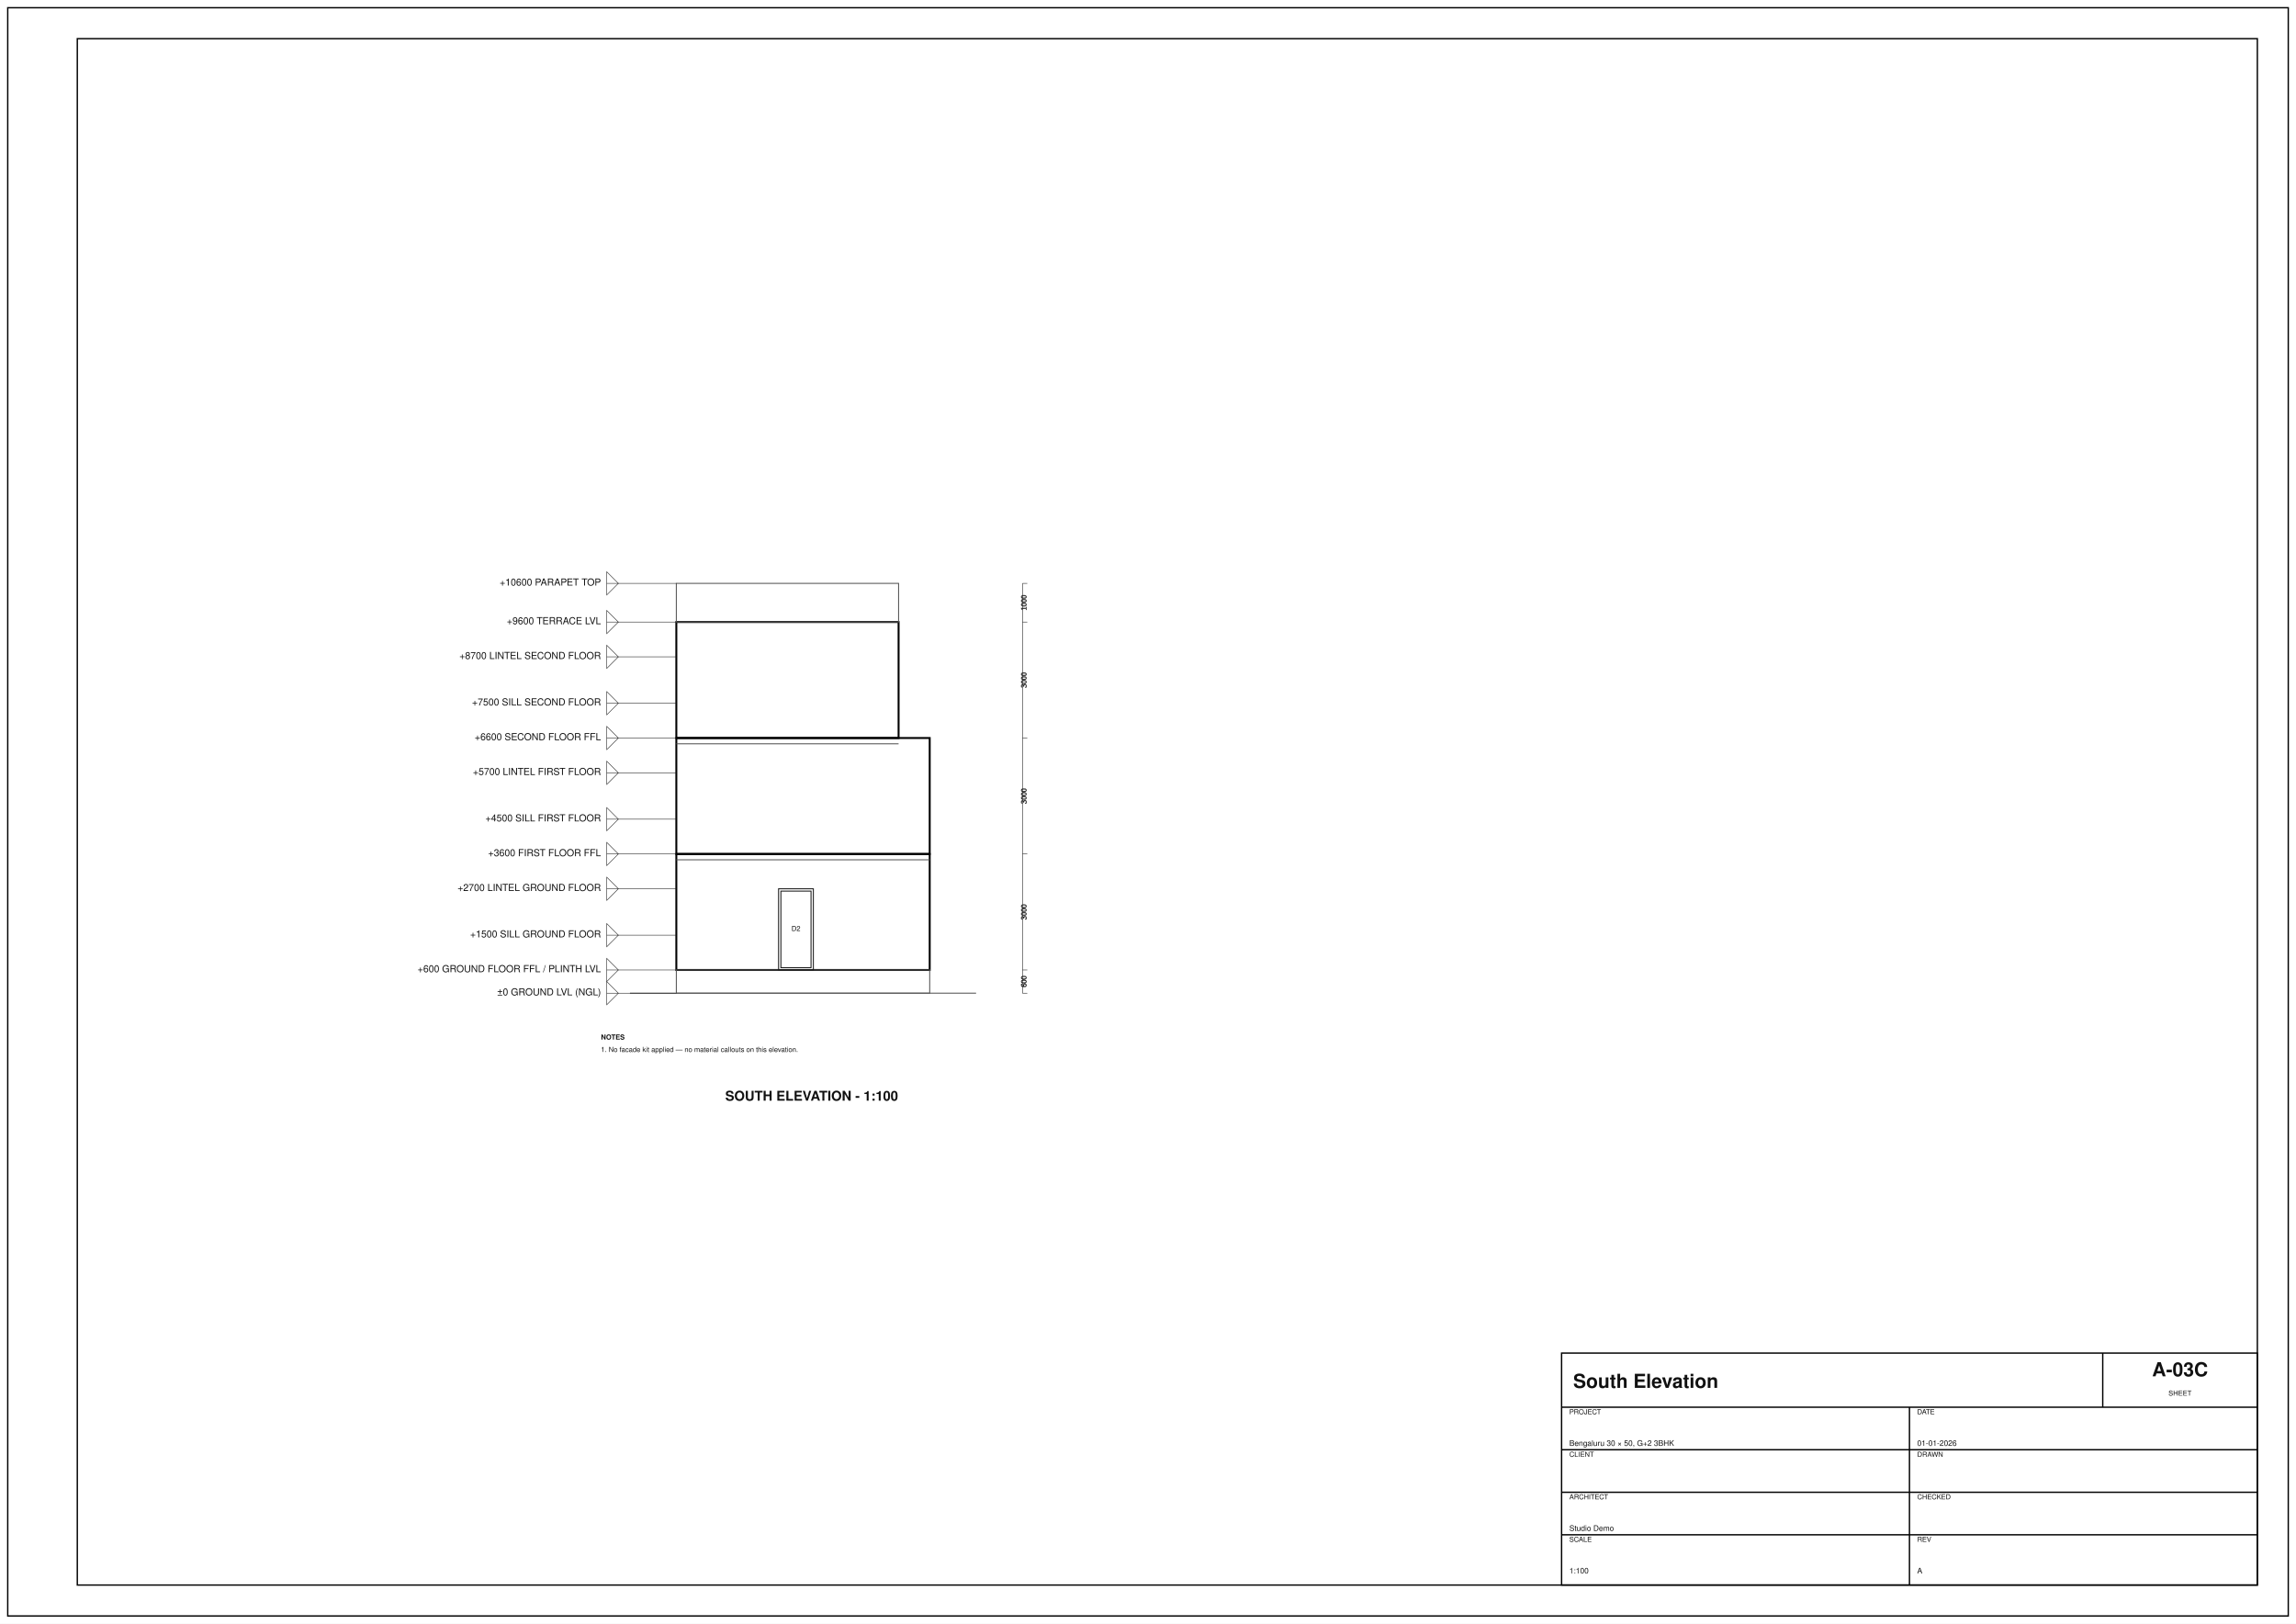
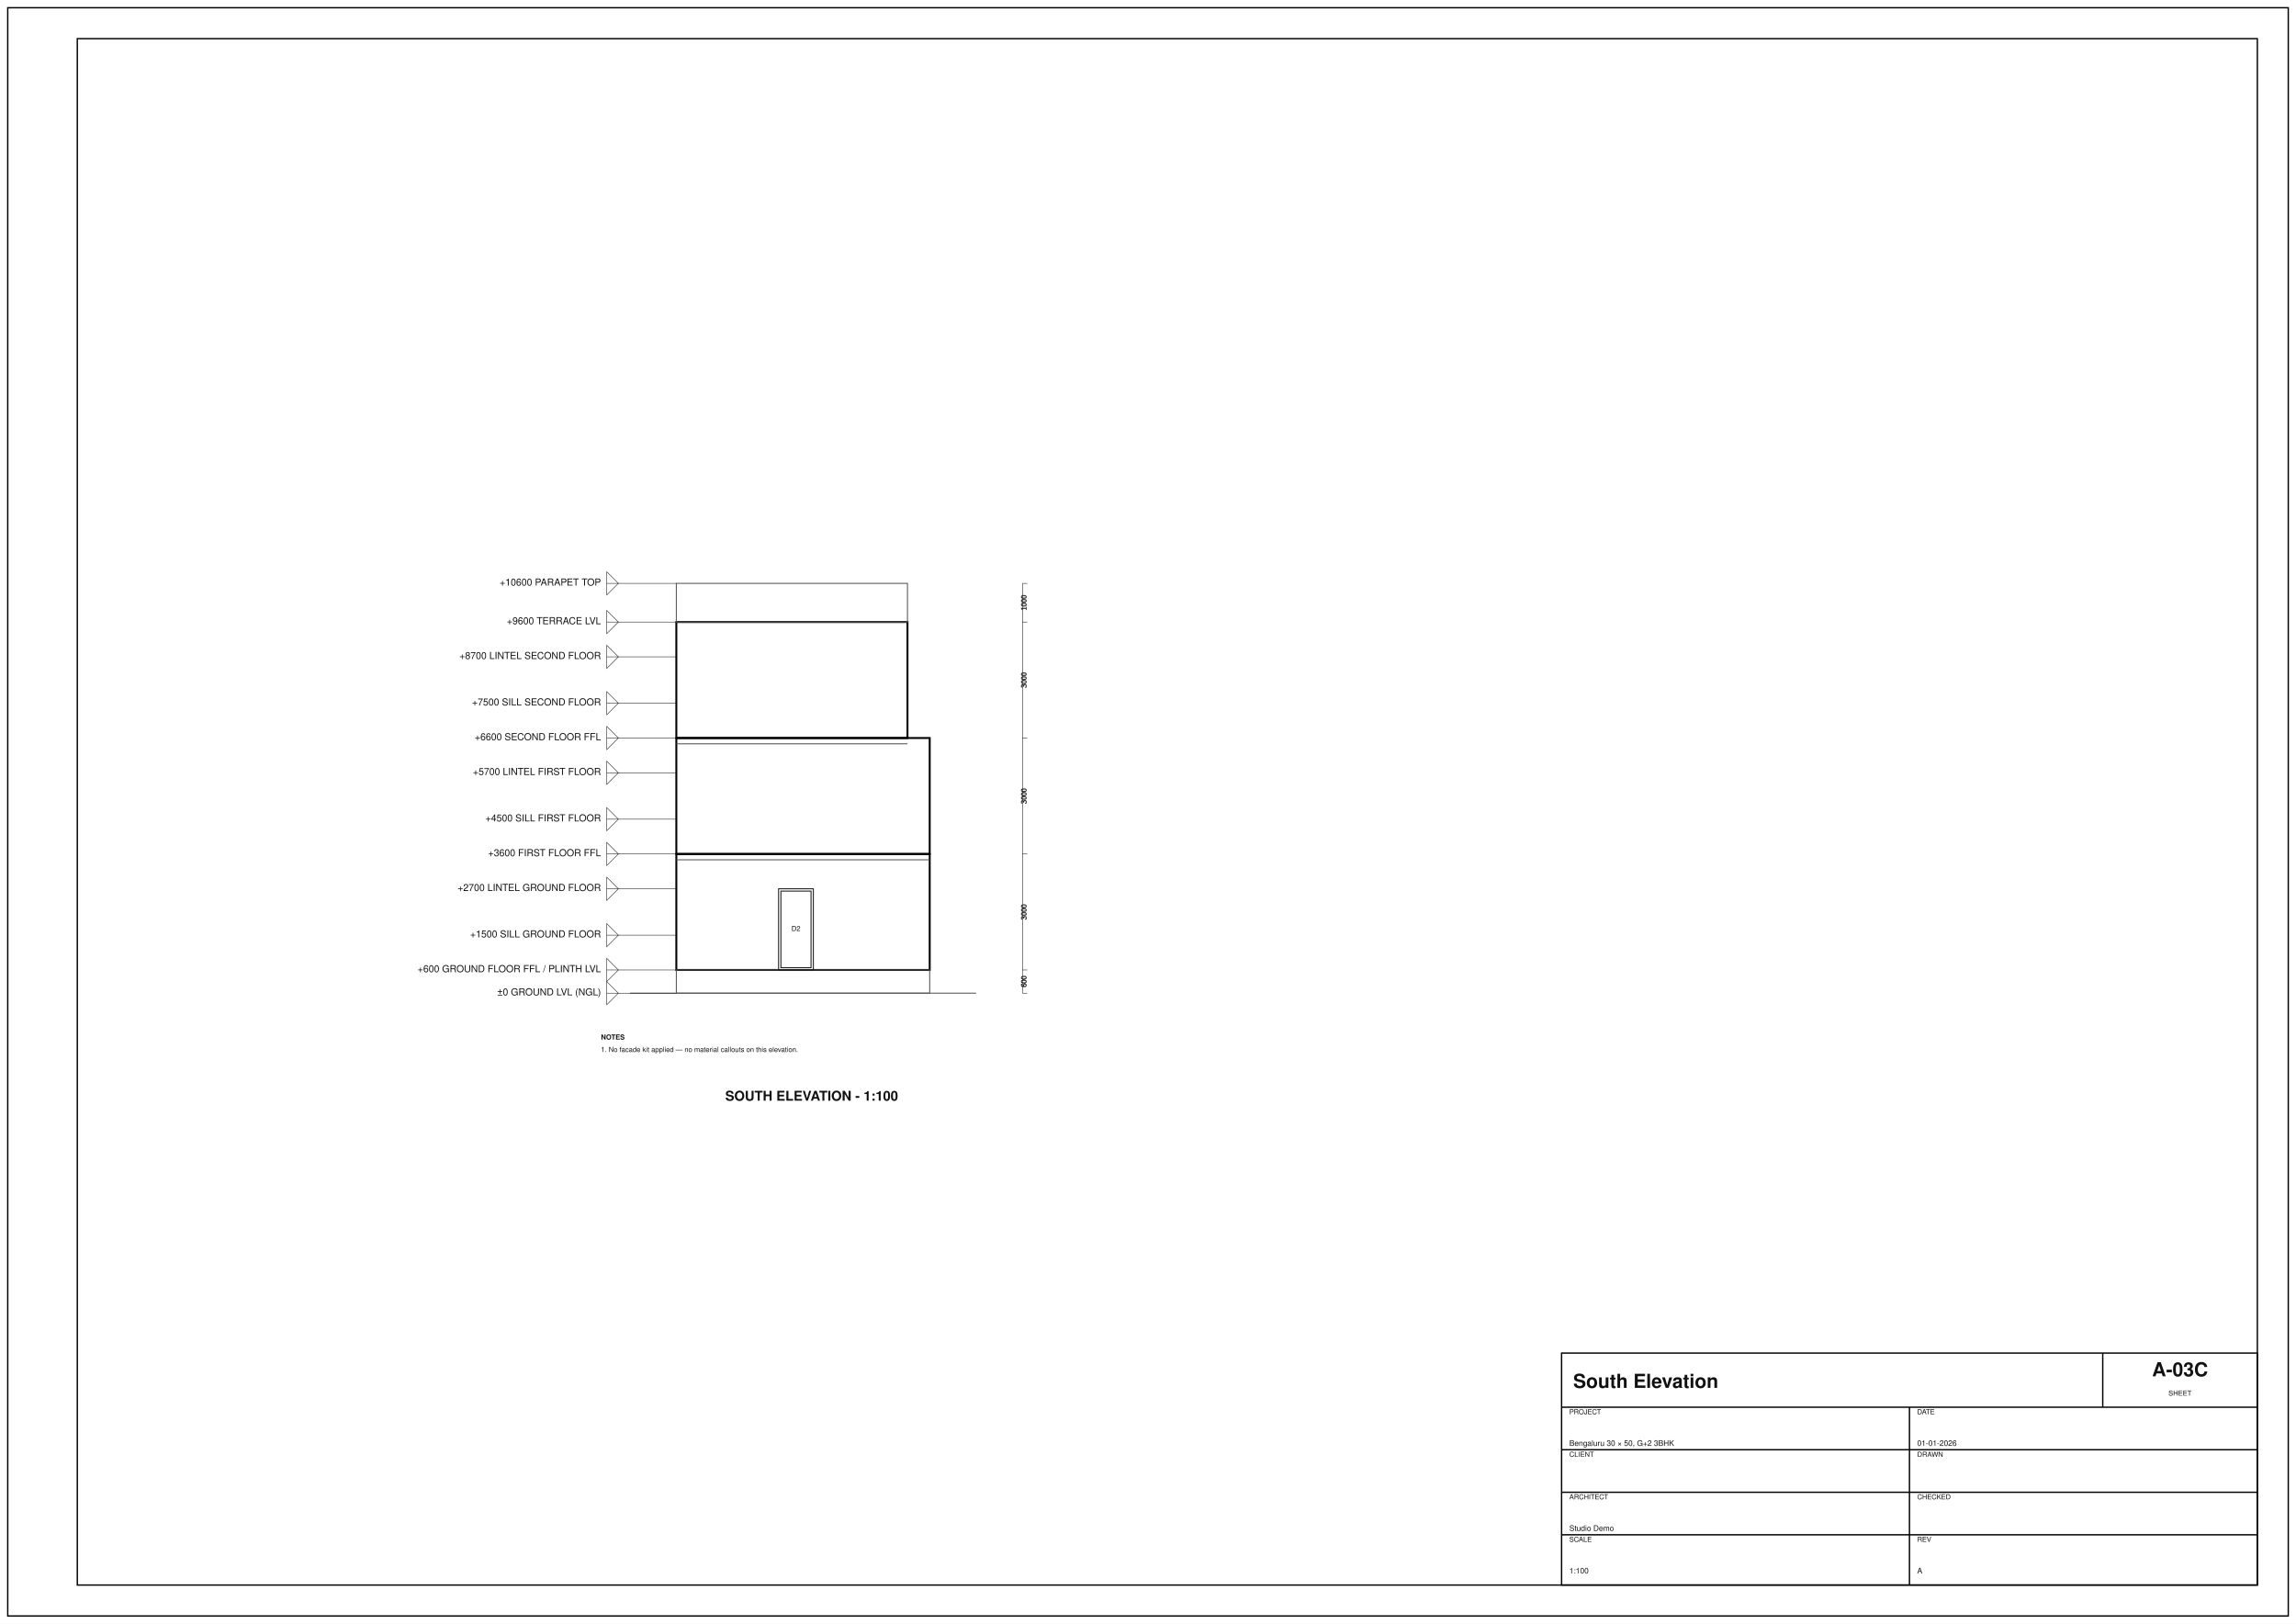
<svg xmlns="http://www.w3.org/2000/svg" width="594mm" height="420mm" viewBox="0 0 594 420" version="1.1">
  <rect x="0" y="0" width="594" height="420" fill="#ffffff" stroke="none" />
  <g id="g-frame">
    <g class="layer" data-layer="A-TEXT" stroke="#111111" stroke-width="0.180" fill="none" stroke-linecap="butt" stroke-linejoin="miter">
      <g font-family="Helvetica, Arial, sans-serif" fill="#111111" stroke="none">
        <text x="407.000" y="359.000" font-size="5.000" text-anchor="start" dominant-baseline="alphabetic" font-weight="600">South Elevation</text>
        <text x="564.000" y="356.000" font-size="5.000" text-anchor="middle" dominant-baseline="alphabetic" font-weight="600">A-03C</text>
        <text x="564.000" y="361.000" font-size="1.800" text-anchor="middle" dominant-baseline="alphabetic">SHEET</text>
        <text x="406.000" y="365.000" font-size="1.800" text-anchor="start" dominant-baseline="hanging">PROJECT</text>
        <text x="406.000" y="374.000" font-size="2.000" text-anchor="start" dominant-baseline="alphabetic">Bengaluru 30 × 50, G+2 3BHK</text>
        <text x="406.000" y="376.000" font-size="1.800" text-anchor="start" dominant-baseline="hanging">CLIENT</text>
        <text x="406.000" y="385.000" font-size="2.000" text-anchor="start" dominant-baseline="alphabetic" />
        <text x="406.000" y="387.000" font-size="1.800" text-anchor="start" dominant-baseline="hanging">ARCHITECT</text>
        <text x="406.000" y="396.000" font-size="2.000" text-anchor="start" dominant-baseline="alphabetic">Studio Demo</text>
        <text x="406.000" y="398.000" font-size="1.800" text-anchor="start" dominant-baseline="hanging">SCALE</text>
        <text x="406.000" y="407.000" font-size="2.000" text-anchor="start" dominant-baseline="alphabetic">1:100</text>
        <text x="496.000" y="365.000" font-size="1.800" text-anchor="start" dominant-baseline="hanging">DATE</text>
        <text x="496.000" y="374.000" font-size="2.000" text-anchor="start" dominant-baseline="alphabetic">01-01-2026</text>
        <text x="496.000" y="376.000" font-size="1.800" text-anchor="start" dominant-baseline="hanging">DRAWN</text>
        <text x="496.000" y="385.000" font-size="2.000" text-anchor="start" dominant-baseline="alphabetic" />
        <text x="496.000" y="387.000" font-size="1.800" text-anchor="start" dominant-baseline="hanging">CHECKED</text>
        <text x="496.000" y="396.000" font-size="2.000" text-anchor="start" dominant-baseline="alphabetic" />
        <text x="496.000" y="398.000" font-size="1.800" text-anchor="start" dominant-baseline="hanging">REV</text>
        <text x="496.000" y="407.000" font-size="2.000" text-anchor="start" dominant-baseline="alphabetic">A</text>
      </g>
    </g>
    <g class="layer" data-layer="A-TITL" stroke="#000000" stroke-width="0.350" fill="none" stroke-linecap="butt" stroke-linejoin="miter">
      <polygon points="2.000,2.000 592.000,2.000 592.000,418.000 2.000,418.000" fill="none" />
      <polygon points="20.000,10.000 584.000,10.000 584.000,410.000 20.000,410.000" fill="none" />
      <polygon points="404.000,350.000 584.000,350.000 584.000,410.000 404.000,410.000" fill="none" />
      <line x1="404.000" y1="364.000" x2="584.000" y2="364.000" />
      <line x1="544.000" y1="350.000" x2="544.000" y2="364.000" />
      <line x1="494.000" y1="364.000" x2="494.000" y2="410.000" />
      <line x1="404.000" y1="375.000" x2="494.000" y2="375.000" />
      <line x1="404.000" y1="386.000" x2="494.000" y2="386.000" />
      <line x1="404.000" y1="397.000" x2="494.000" y2="397.000" />
      <line x1="494.000" y1="375.000" x2="584.000" y2="375.000" />
      <line x1="494.000" y1="386.000" x2="584.000" y2="386.000" />
      <line x1="494.000" y1="397.000" x2="584.000" y2="397.000" />
    </g>
  </g>
  <g id="g-elev-S">
    <g class="layer" data-layer="A-WALL" stroke="#000000" stroke-width="0.500" fill="none" stroke-linecap="butt" stroke-linejoin="miter">
      <polygon points="174.975,250.900 240.525,250.900 240.525,220.900 174.975,220.900" fill="none" />
      <polygon points="174.975,220.900 240.525,220.900 240.525,190.900 174.975,190.900" fill="none" />
-       <polygon points="174.975,190.900 232.475,190.900 232.475,160.900 174.975,160.900" fill="none" />
+       <polygon points="174.975,190.900 234.775,190.900 234.775,160.900 174.975,160.900" fill="none" />
    </g>
    <g class="layer" data-layer="A-WALL-PART" stroke="#555555" stroke-width="0.250" fill="none" stroke-linecap="butt" stroke-linejoin="miter">
      <line x1="174.975" y1="222.400" x2="240.525" y2="222.400" />
-       <line x1="174.975" y1="192.400" x2="232.475" y2="192.400" />
+       <line x1="174.975" y1="192.400" x2="234.775" y2="192.400" />
      <polygon points="174.975,256.900 240.525,256.900 240.525,250.900 174.975,250.900" fill="none" />
      <line x1="162.975" y1="256.900" x2="252.525" y2="256.900" />
-       <polygon points="174.975,160.900 232.475,160.900 232.475,150.900 174.975,150.900" fill="none" />
+       <polygon points="174.975,160.900 234.775,160.900 234.775,150.900 174.975,150.900" fill="none" />
    </g>
    <g class="layer" data-layer="A-DOOR" stroke="#1a1a1a" stroke-width="0.250" fill="none" stroke-linecap="butt" stroke-linejoin="miter">
      <polygon points="201.425,250.900 210.425,250.900 210.425,229.900 201.425,229.900" fill="none" />
      <polygon points="202.025,250.300 209.825,250.300 209.825,230.500 202.025,230.500" fill="none" />
    </g>
    <g class="layer" data-layer="A-DIM" stroke="#1a1a1a" stroke-width="0.130" fill="none" stroke-linecap="butt" stroke-linejoin="miter">
      <line x1="156.975" y1="256.900" x2="174.975" y2="256.900" />
      <polygon points="159.975,256.900 156.975,253.900 156.975,259.900" fill="none" />
      <line x1="156.975" y1="250.900" x2="174.975" y2="250.900" />
      <polygon points="159.975,250.900 156.975,247.900 156.975,253.900" fill="none" />
      <line x1="156.975" y1="241.900" x2="174.975" y2="241.900" />
      <polygon points="159.975,241.900 156.975,238.900 156.975,244.900" fill="none" />
      <line x1="156.975" y1="229.900" x2="174.975" y2="229.900" />
      <polygon points="159.975,229.900 156.975,226.900 156.975,232.900" fill="none" />
      <line x1="156.975" y1="220.900" x2="174.975" y2="220.900" />
      <polygon points="159.975,220.900 156.975,217.900 156.975,223.900" fill="none" />
      <line x1="156.975" y1="211.900" x2="174.975" y2="211.900" />
      <polygon points="159.975,211.900 156.975,208.900 156.975,214.900" fill="none" />
      <line x1="156.975" y1="199.900" x2="174.975" y2="199.900" />
      <polygon points="159.975,199.900 156.975,196.900 156.975,202.900" fill="none" />
      <line x1="156.975" y1="190.900" x2="174.975" y2="190.900" />
      <polygon points="159.975,190.900 156.975,187.900 156.975,193.900" fill="none" />
      <line x1="156.975" y1="181.900" x2="174.975" y2="181.900" />
      <polygon points="159.975,181.900 156.975,178.900 156.975,184.900" fill="none" />
      <line x1="156.975" y1="169.900" x2="174.975" y2="169.900" />
      <polygon points="159.975,169.900 156.975,166.900 156.975,172.900" fill="none" />
      <line x1="156.975" y1="160.900" x2="174.975" y2="160.900" />
      <polygon points="159.975,160.900 156.975,157.900 156.975,163.900" fill="none" />
      <line x1="156.975" y1="150.900" x2="174.975" y2="150.900" />
      <polygon points="159.975,150.900 156.975,147.900 156.975,153.900" fill="none" />
      <line x1="264.525" y1="256.900" x2="264.525" y2="150.900" />
      <line x1="264.525" y1="256.900" x2="265.775" y2="256.900" />
      <line x1="264.525" y1="250.900" x2="265.775" y2="250.900" />
      <line x1="264.525" y1="220.900" x2="265.775" y2="220.900" />
      <line x1="264.525" y1="190.900" x2="265.775" y2="190.900" />
      <line x1="264.525" y1="160.900" x2="265.775" y2="160.900" />
      <line x1="264.525" y1="150.900" x2="265.775" y2="150.900" />
      <text x="265.525" y="253.900" font-size="2.000" text-anchor="middle" dominant-baseline="alphabetic" transform="rotate(-90 265.525 253.900)">600</text>
      <text x="265.525" y="235.900" font-size="2.000" text-anchor="middle" dominant-baseline="alphabetic" transform="rotate(-90 265.525 235.900)">3000</text>
      <text x="265.525" y="205.900" font-size="2.000" text-anchor="middle" dominant-baseline="alphabetic" transform="rotate(-90 265.525 205.900)">3000</text>
      <text x="265.525" y="175.900" font-size="2.000" text-anchor="middle" dominant-baseline="alphabetic" transform="rotate(-90 265.525 175.900)">3000</text>
      <text x="265.525" y="155.900" font-size="2.000" text-anchor="middle" dominant-baseline="alphabetic" transform="rotate(-90 265.525 155.900)">1000</text>
    </g>
    <g class="layer" data-layer="A-TEXT" stroke="#111111" stroke-width="0.180" fill="none" stroke-linecap="butt" stroke-linejoin="miter">
      <g font-family="Helvetica, Arial, sans-serif" fill="#111111" stroke="none">
        <text x="155.475" y="256.900" font-size="2.500" text-anchor="end" dominant-baseline="central">±0 GROUND LVL (NGL)</text>
        <text x="155.475" y="250.900" font-size="2.500" text-anchor="end" dominant-baseline="central">+600 GROUND FLOOR FFL / PLINTH LVL</text>
        <text x="155.475" y="241.900" font-size="2.500" text-anchor="end" dominant-baseline="central">+1500 SILL GROUND FLOOR</text>
        <text x="155.475" y="229.900" font-size="2.500" text-anchor="end" dominant-baseline="central">+2700 LINTEL GROUND FLOOR</text>
        <text x="155.475" y="220.900" font-size="2.500" text-anchor="end" dominant-baseline="central">+3600 FIRST FLOOR FFL</text>
        <text x="155.475" y="211.900" font-size="2.500" text-anchor="end" dominant-baseline="central">+4500 SILL FIRST FLOOR</text>
        <text x="155.475" y="199.900" font-size="2.500" text-anchor="end" dominant-baseline="central">+5700 LINTEL FIRST FLOOR</text>
        <text x="155.475" y="190.900" font-size="2.500" text-anchor="end" dominant-baseline="central">+6600 SECOND FLOOR FFL</text>
        <text x="155.475" y="181.900" font-size="2.500" text-anchor="end" dominant-baseline="central">+7500 SILL SECOND FLOOR</text>
        <text x="155.475" y="169.900" font-size="2.500" text-anchor="end" dominant-baseline="central">+8700 LINTEL SECOND FLOOR</text>
        <text x="155.475" y="160.900" font-size="2.500" text-anchor="end" dominant-baseline="central">+9600 TERRACE LVL</text>
        <text x="155.475" y="150.900" font-size="2.500" text-anchor="end" dominant-baseline="central">+10600 PARAPET TOP</text>
        <text x="205.925" y="240.400" font-size="1.800" text-anchor="middle" dominant-baseline="central">D2</text>
        <text x="155.475" y="268.900" font-size="1.800" text-anchor="start" dominant-baseline="alphabetic" font-weight="600">NOTES</text>
        <text x="155.475" y="272.100" font-size="1.800" text-anchor="start" dominant-baseline="alphabetic">1. No facade kit applied — no material callouts on this elevation.</text>
      </g>
    </g>
  </g>
  <g id="g-elev-S-label">
    <g class="layer" data-layer="A-TEXT" stroke="#111111" stroke-width="0.180" fill="none" stroke-linecap="butt" stroke-linejoin="miter">
      <g font-family="Helvetica, Arial, sans-serif" fill="#111111" stroke="none">
        <text x="209.995" y="283.100" font-size="3.500" text-anchor="middle" dominant-baseline="hanging" font-weight="600">SOUTH ELEVATION - 1:100</text>
      </g>
    </g>
  </g>
</svg>
